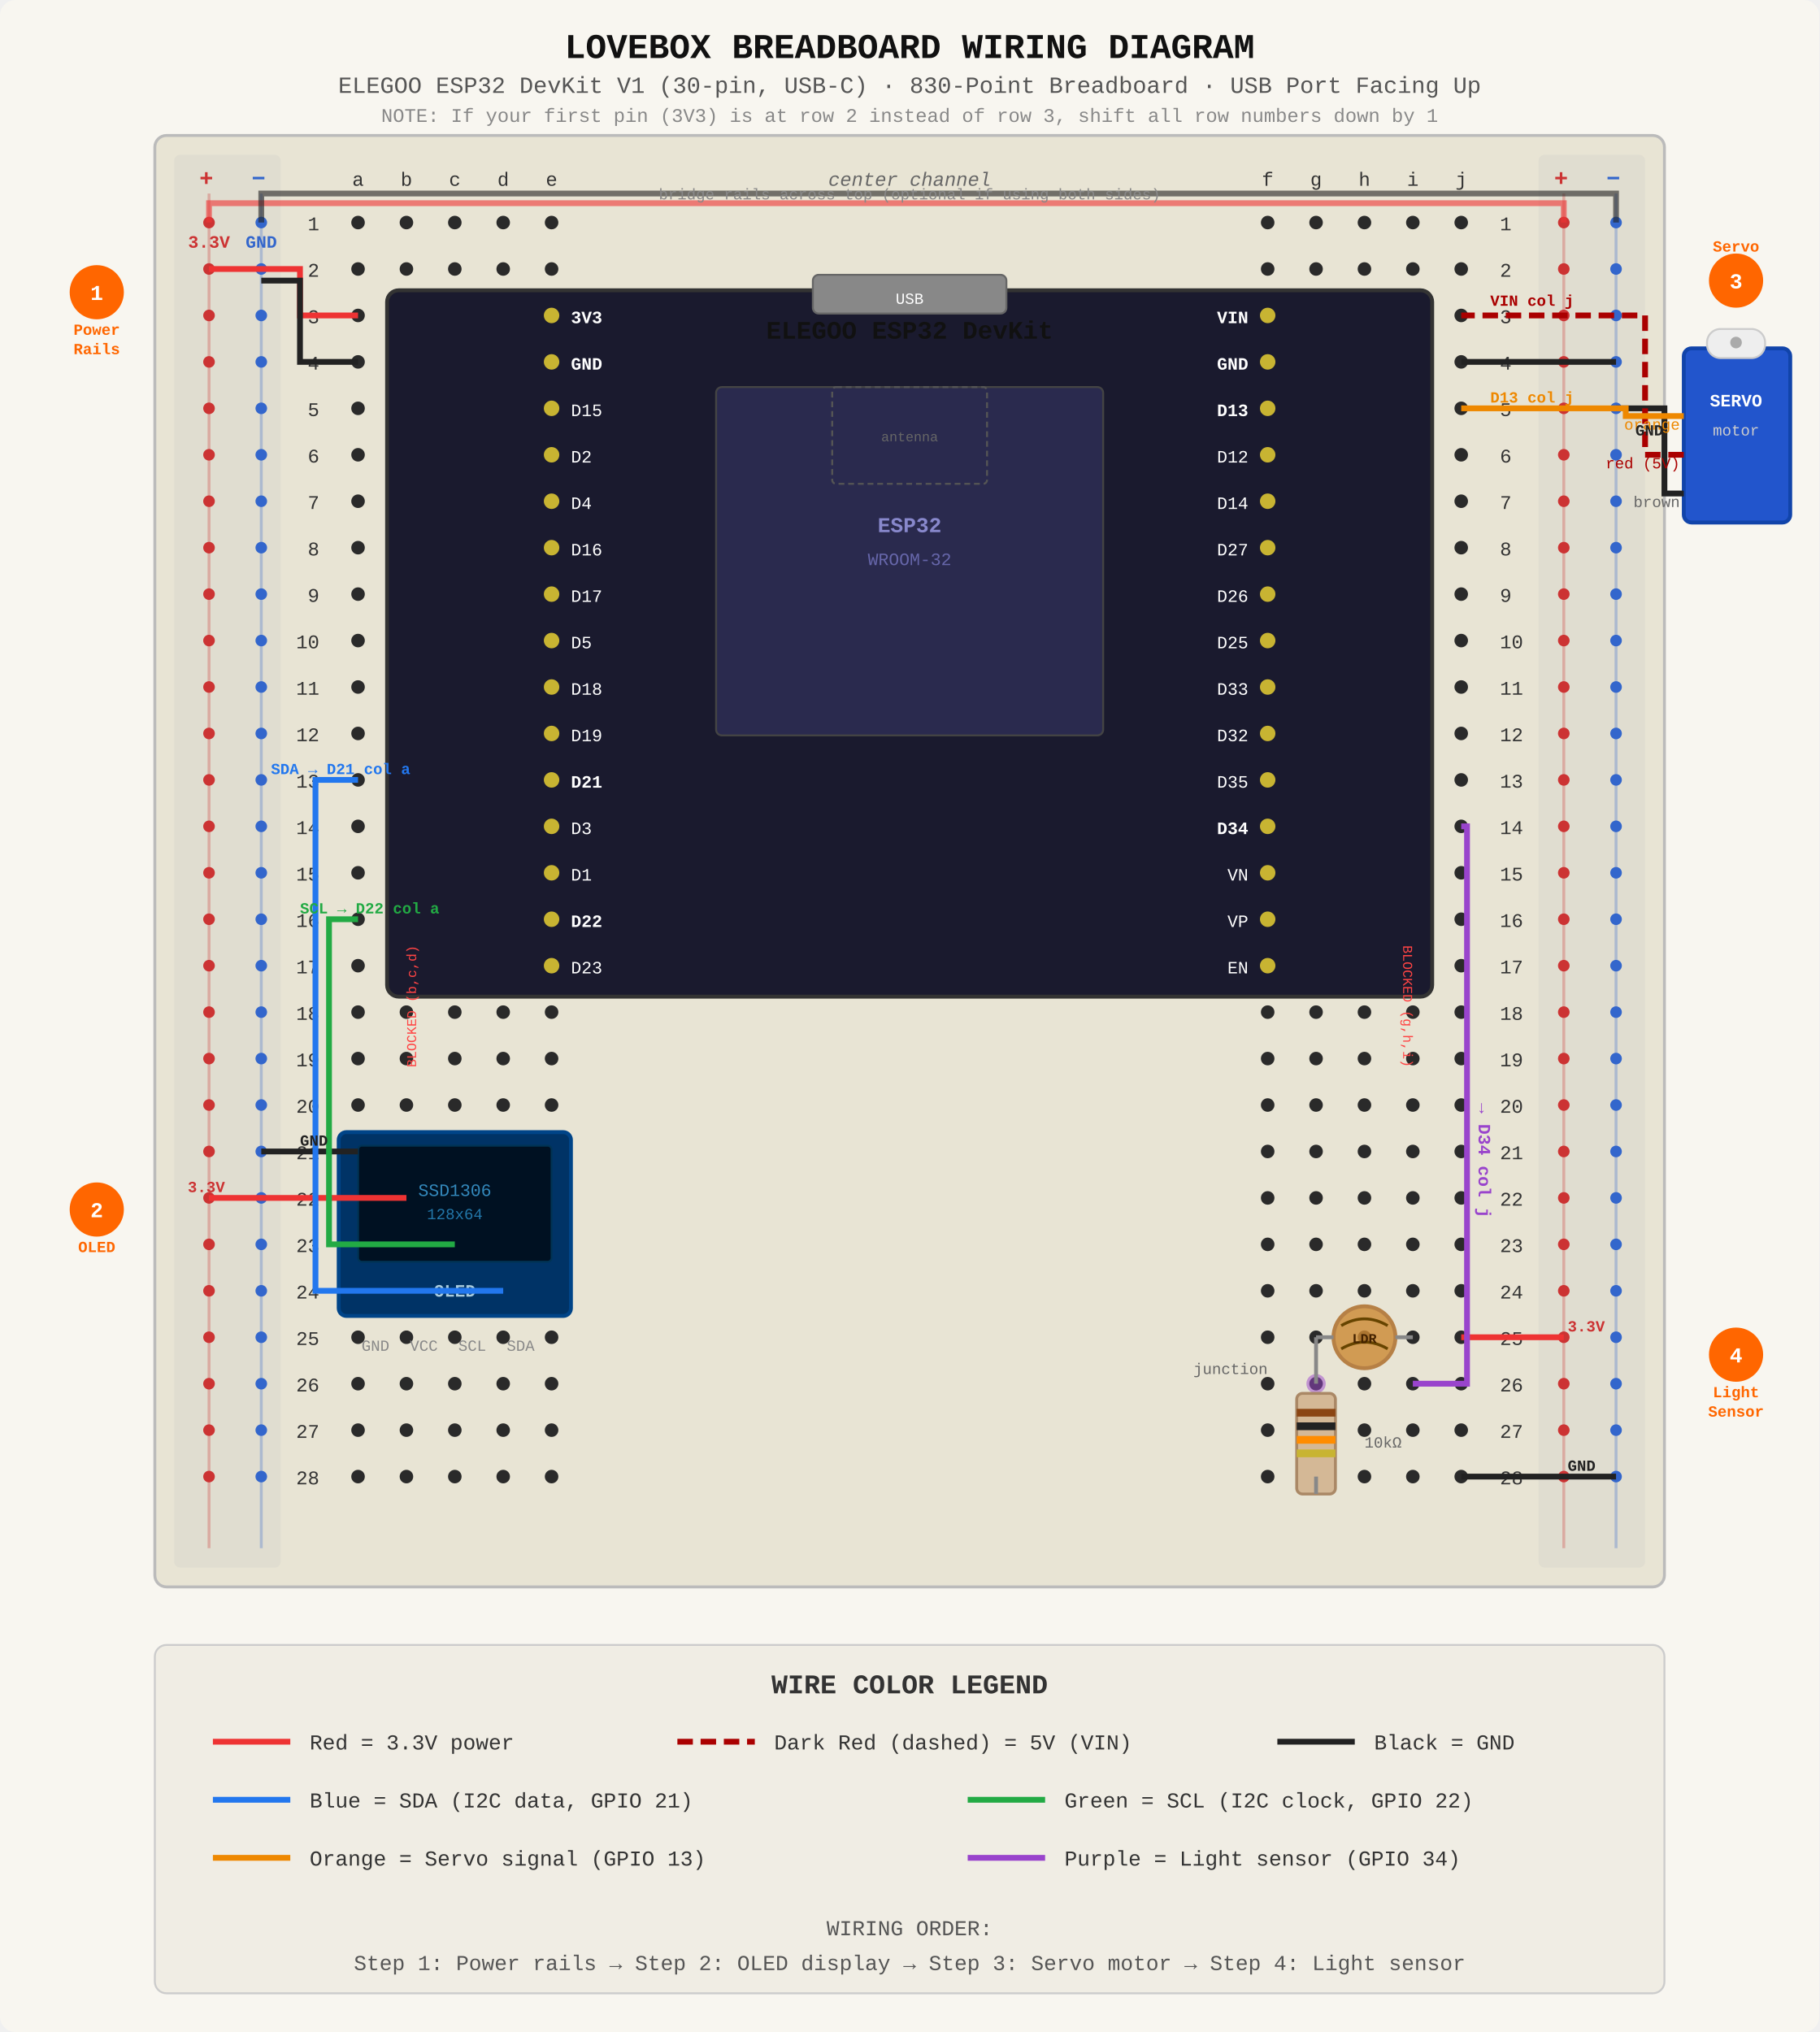
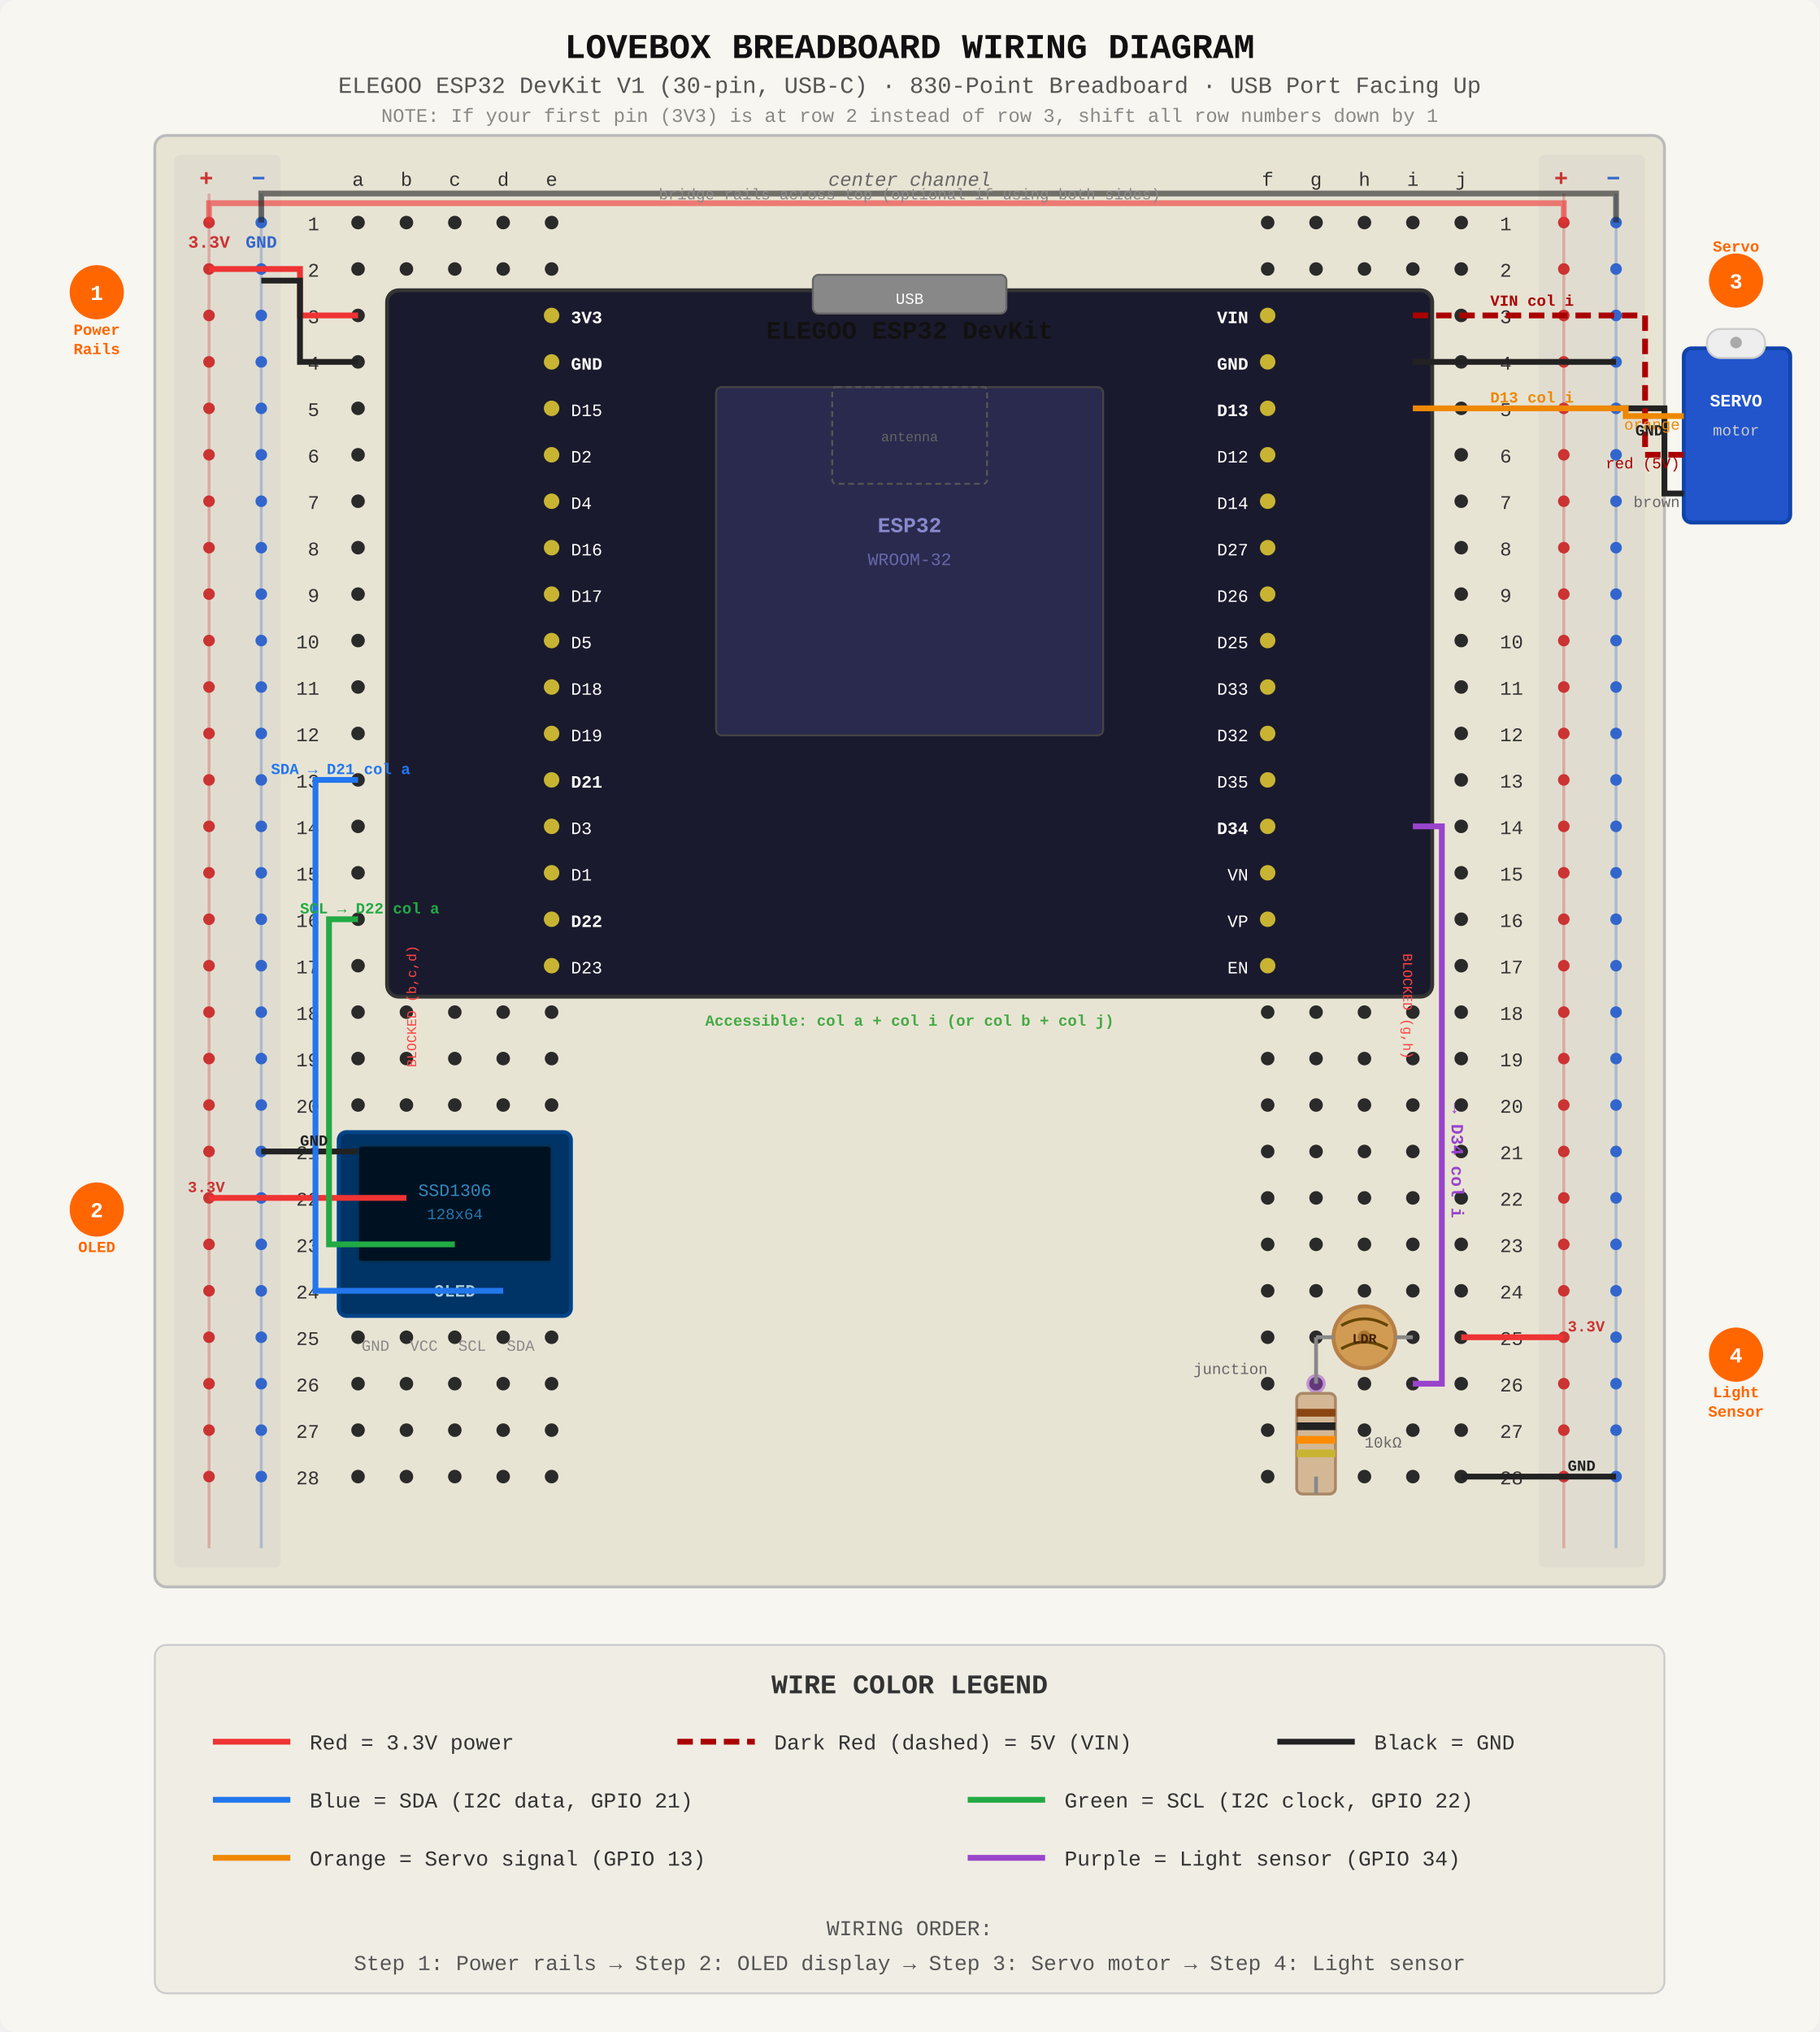
<svg xmlns="http://www.w3.org/2000/svg" viewBox="0 0 940 1050" font-family="Consolas, Monaco, 'Courier New', monospace">
  <defs>
    <style>
      .hole { fill: #2a2a2a; }
      .rail-plus { fill: #cc3333; }
      .rail-minus { fill: #3366cc; }
      .wire-red { stroke: #ee3333; stroke-width: 3; fill: none; }
      .wire-darkred { stroke: #aa0000; stroke-width: 3; fill: none; stroke-dasharray: 8,4; }
      .wire-black { stroke: #222; stroke-width: 3; fill: none; }
      .wire-blue { stroke: #2277ee; stroke-width: 3; fill: none; }
      .wire-green { stroke: #22aa44; stroke-width: 3; fill: none; }
      .wire-orange { stroke: #ee8800; stroke-width: 3; fill: none; }
      .wire-purple { stroke: #9944cc; stroke-width: 3; fill: none; }
      .label { font-size: 10px; fill: #333; }
      .label-bold { font-size: 11px; fill: #111; font-weight: bold; }
      .pin-label { font-size: 9px; fill: #fff; }
      .title { font-size: 18px; fill: #111; font-weight: bold; }
      .subtitle { font-size: 12px; fill: #555; }
      .component-label { font-size: 13px; fill: #111; font-weight: bold; }
      .step-circle { fill: #ff6600; }
      .step-text { font-size: 11px; fill: #fff; font-weight: bold; }
      .note { font-size: 10px; fill: #666; font-style: italic; }
    </style>
  </defs>
  <rect width="940" height="1050" fill="#f8f6f0" rx="8" />
  <text x="470" y="30" text-anchor="middle" class="title">LOVEBOX BREADBOARD WIRING DIAGRAM</text>
  <text x="470" y="48" text-anchor="middle" class="subtitle">ELEGOO ESP32 DevKit V1 (30-pin, USB-C) · 830-Point Breadboard · USB Port Facing Up</text>
  <text x="470" y="63" text-anchor="middle" font-size="10" fill="#888" font-family="Consolas, Monaco, 'Courier New', monospace">NOTE: If your first pin (3V3) is at row 2 instead of row 3, shift all row numbers down by 1</text>
  <rect x="80" y="70" width="780" height="750" fill="#e8e4d4" rx="6" stroke="#bbb" stroke-width="1.5" />
  <rect x="90" y="80" width="55" height="730" fill="#e0ddd0" rx="3" />
  <rect x="795" y="80" width="55" height="730" fill="#e0ddd0" rx="3" />
  <text x="103" y="96" class="rail-plus" font-size="12" font-weight="bold">+</text>
  <text x="130" y="96" class="rail-minus" font-size="12" font-weight="bold">−</text>
  <text x="803" y="96" class="rail-plus" font-size="12" font-weight="bold">+</text>
  <text x="830" y="96" class="rail-minus" font-size="12" font-weight="bold">−</text>
  <line x1="108" y1="100" x2="108" y2="800" stroke="#cc3333" stroke-width="1.5" opacity="0.3" />
  <line x1="135" y1="100" x2="135" y2="800" stroke="#3366cc" stroke-width="1.5" opacity="0.3" />
  <line x1="808" y1="100" x2="808" y2="800" stroke="#cc3333" stroke-width="1.5" opacity="0.3" />
  <line x1="835" y1="100" x2="835" y2="800" stroke="#3366cc" stroke-width="1.5" opacity="0.3" />
  <text x="185" y="96" class="label" text-anchor="middle">a</text>
  <text x="210" y="96" class="label" text-anchor="middle">b</text>
  <text x="235" y="96" class="label" text-anchor="middle">c</text>
  <text x="260" y="96" class="label" text-anchor="middle">d</text>
  <text x="285" y="96" class="label" text-anchor="middle">e</text>
  <text x="655" y="96" class="label" text-anchor="middle">f</text>
  <text x="680" y="96" class="label" text-anchor="middle">g</text>
  <text x="705" y="96" class="label" text-anchor="middle">h</text>
  <text x="730" y="96" class="label" text-anchor="middle">i</text>
  <text x="755" y="96" class="label" text-anchor="middle">j</text>
  <text x="470" y="96" text-anchor="middle" class="note">center channel</text>
  <text x="165" y="119" class="label" text-anchor="end">1</text>
  <circle cx="185" cy="115" r="3.5" class="hole" />
  <circle cx="210" cy="115" r="3.5" class="hole" />
  <circle cx="235" cy="115" r="3.5" class="hole" />
  <circle cx="260" cy="115" r="3.5" class="hole" />
  <circle cx="285" cy="115" r="3.5" class="hole" />
  <circle cx="655" cy="115" r="3.5" class="hole" />
  <circle cx="680" cy="115" r="3.5" class="hole" />
  <circle cx="705" cy="115" r="3.5" class="hole" />
  <circle cx="730" cy="115" r="3.5" class="hole" />
  <circle cx="755" cy="115" r="3.5" class="hole" />
  <text x="775" y="119" class="label">1</text>
  <circle cx="108" cy="115" r="3" class="rail-plus" />
  <circle cx="135" cy="115" r="3" class="rail-minus" />
  <circle cx="808" cy="115" r="3" class="rail-plus" />
  <circle cx="835" cy="115" r="3" class="rail-minus" />
  <text x="165" y="143" class="label" text-anchor="end">2</text>
  <circle cx="185" cy="139" r="3.5" class="hole" />
  <circle cx="210" cy="139" r="3.5" class="hole" />
  <circle cx="235" cy="139" r="3.5" class="hole" />
  <circle cx="260" cy="139" r="3.5" class="hole" />
  <circle cx="285" cy="139" r="3.5" class="hole" />
  <circle cx="655" cy="139" r="3.5" class="hole" />
  <circle cx="680" cy="139" r="3.5" class="hole" />
  <circle cx="705" cy="139" r="3.5" class="hole" />
  <circle cx="730" cy="139" r="3.5" class="hole" />
  <circle cx="755" cy="139" r="3.5" class="hole" />
  <text x="775" y="143" class="label">2</text>
  <circle cx="108" cy="139" r="3" class="rail-plus" />
  <circle cx="135" cy="139" r="3" class="rail-minus" />
  <circle cx="808" cy="139" r="3" class="rail-plus" />
  <circle cx="835" cy="139" r="3" class="rail-minus" />
  <text x="165" y="167" class="label" text-anchor="end">3</text>
  <circle cx="185" cy="163" r="3.5" class="hole" />
  <circle cx="210" cy="163" r="3.5" class="hole" />
  <circle cx="235" cy="163" r="3.5" class="hole" />
  <circle cx="260" cy="163" r="3.5" class="hole" />
  <circle cx="680" cy="163" r="3.5" class="hole" />
  <circle cx="705" cy="163" r="3.5" class="hole" />
  <circle cx="730" cy="163" r="3.5" class="hole" />
  <circle cx="755" cy="163" r="3.5" class="hole" />
  <text x="775" y="167" class="label">3</text>
  <circle cx="108" cy="163" r="3" class="rail-plus" />
  <circle cx="135" cy="163" r="3" class="rail-minus" />
  <circle cx="808" cy="163" r="3" class="rail-plus" />
  <circle cx="835" cy="163" r="3" class="rail-minus" />
  <text x="165" y="191" class="label" text-anchor="end">4</text>
  <circle cx="185" cy="187" r="3.5" class="hole" />
  <circle cx="210" cy="187" r="3.5" class="hole" />
  <circle cx="235" cy="187" r="3.5" class="hole" />
  <circle cx="260" cy="187" r="3.5" class="hole" />
  <circle cx="680" cy="187" r="3.5" class="hole" />
  <circle cx="705" cy="187" r="3.5" class="hole" />
  <circle cx="730" cy="187" r="3.5" class="hole" />
  <circle cx="755" cy="187" r="3.5" class="hole" />
  <text x="775" y="191" class="label">4</text>
  <circle cx="108" cy="187" r="3" class="rail-plus" />
  <circle cx="135" cy="187" r="3" class="rail-minus" />
  <circle cx="808" cy="187" r="3" class="rail-plus" />
  <circle cx="835" cy="187" r="3" class="rail-minus" />
  <text x="165" y="215" class="label" text-anchor="end">5</text>
  <circle cx="185" cy="211" r="3.5" class="hole" />
  <circle cx="210" cy="211" r="3.5" class="hole" />
  <circle cx="235" cy="211" r="3.5" class="hole" />
  <circle cx="260" cy="211" r="3.5" class="hole" />
  <circle cx="680" cy="211" r="3.5" class="hole" />
  <circle cx="705" cy="211" r="3.5" class="hole" />
  <circle cx="730" cy="211" r="3.5" class="hole" />
  <circle cx="755" cy="211" r="3.5" class="hole" />
  <text x="775" y="215" class="label">5</text>
  <circle cx="108" cy="211" r="3" class="rail-plus" />
  <circle cx="135" cy="211" r="3" class="rail-minus" />
  <circle cx="808" cy="211" r="3" class="rail-plus" />
  <circle cx="835" cy="211" r="3" class="rail-minus" />
  <text x="165" y="239" class="label" text-anchor="end">6</text>
  <circle cx="185" cy="235" r="3.5" class="hole" />
  <circle cx="210" cy="235" r="3.5" class="hole" />
  <circle cx="235" cy="235" r="3.5" class="hole" />
  <circle cx="260" cy="235" r="3.5" class="hole" />
  <circle cx="680" cy="235" r="3.5" class="hole" />
  <circle cx="705" cy="235" r="3.5" class="hole" />
  <circle cx="730" cy="235" r="3.5" class="hole" />
  <circle cx="755" cy="235" r="3.5" class="hole" />
  <text x="775" y="239" class="label">6</text>
  <circle cx="108" cy="235" r="3" class="rail-plus" />
  <circle cx="135" cy="235" r="3" class="rail-minus" />
  <circle cx="808" cy="235" r="3" class="rail-plus" />
  <circle cx="835" cy="235" r="3" class="rail-minus" />
  <text x="165" y="263" class="label" text-anchor="end">7</text>
  <circle cx="185" cy="259" r="3.5" class="hole" />
  <circle cx="210" cy="259" r="3.5" class="hole" />
  <circle cx="235" cy="259" r="3.5" class="hole" />
  <circle cx="260" cy="259" r="3.5" class="hole" />
  <circle cx="680" cy="259" r="3.5" class="hole" />
  <circle cx="705" cy="259" r="3.5" class="hole" />
  <circle cx="730" cy="259" r="3.5" class="hole" />
  <circle cx="755" cy="259" r="3.5" class="hole" />
  <text x="775" y="263" class="label">7</text>
  <circle cx="108" cy="259" r="3" class="rail-plus" />
  <circle cx="135" cy="259" r="3" class="rail-minus" />
  <circle cx="808" cy="259" r="3" class="rail-plus" />
  <circle cx="835" cy="259" r="3" class="rail-minus" />
  <text x="165" y="287" class="label" text-anchor="end">8</text>
  <circle cx="185" cy="283" r="3.5" class="hole" />
  <circle cx="210" cy="283" r="3.5" class="hole" />
  <circle cx="235" cy="283" r="3.5" class="hole" />
  <circle cx="260" cy="283" r="3.5" class="hole" />
  <circle cx="680" cy="283" r="3.5" class="hole" />
  <circle cx="705" cy="283" r="3.5" class="hole" />
  <circle cx="730" cy="283" r="3.5" class="hole" />
  <circle cx="755" cy="283" r="3.5" class="hole" />
  <text x="775" y="287" class="label">8</text>
  <circle cx="108" cy="283" r="3" class="rail-plus" />
  <circle cx="135" cy="283" r="3" class="rail-minus" />
  <circle cx="808" cy="283" r="3" class="rail-plus" />
  <circle cx="835" cy="283" r="3" class="rail-minus" />
  <text x="165" y="311" class="label" text-anchor="end">9</text>
  <circle cx="185" cy="307" r="3.5" class="hole" />
  <circle cx="210" cy="307" r="3.5" class="hole" />
  <circle cx="235" cy="307" r="3.5" class="hole" />
  <circle cx="260" cy="307" r="3.5" class="hole" />
  <circle cx="680" cy="307" r="3.5" class="hole" />
  <circle cx="705" cy="307" r="3.5" class="hole" />
  <circle cx="730" cy="307" r="3.5" class="hole" />
  <circle cx="755" cy="307" r="3.5" class="hole" />
  <text x="775" y="311" class="label">9</text>
  <circle cx="108" cy="307" r="3" class="rail-plus" />
  <circle cx="135" cy="307" r="3" class="rail-minus" />
  <circle cx="808" cy="307" r="3" class="rail-plus" />
  <circle cx="835" cy="307" r="3" class="rail-minus" />
  <text x="165" y="335" class="label" text-anchor="end">10</text>
  <circle cx="185" cy="331" r="3.5" class="hole" />
  <circle cx="210" cy="331" r="3.5" class="hole" />
  <circle cx="235" cy="331" r="3.5" class="hole" />
  <circle cx="260" cy="331" r="3.5" class="hole" />
  <circle cx="680" cy="331" r="3.5" class="hole" />
  <circle cx="705" cy="331" r="3.5" class="hole" />
  <circle cx="730" cy="331" r="3.5" class="hole" />
  <circle cx="755" cy="331" r="3.5" class="hole" />
  <text x="775" y="335" class="label">10</text>
  <circle cx="108" cy="331" r="3" class="rail-plus" />
  <circle cx="135" cy="331" r="3" class="rail-minus" />
  <circle cx="808" cy="331" r="3" class="rail-plus" />
  <circle cx="835" cy="331" r="3" class="rail-minus" />
  <text x="165" y="359" class="label" text-anchor="end">11</text>
  <circle cx="185" cy="355" r="3.5" class="hole" />
  <circle cx="210" cy="355" r="3.5" class="hole" />
  <circle cx="235" cy="355" r="3.5" class="hole" />
  <circle cx="260" cy="355" r="3.5" class="hole" />
  <circle cx="680" cy="355" r="3.5" class="hole" />
  <circle cx="705" cy="355" r="3.5" class="hole" />
  <circle cx="730" cy="355" r="3.5" class="hole" />
  <circle cx="755" cy="355" r="3.5" class="hole" />
  <text x="775" y="359" class="label">11</text>
  <circle cx="108" cy="355" r="3" class="rail-plus" />
  <circle cx="135" cy="355" r="3" class="rail-minus" />
  <circle cx="808" cy="355" r="3" class="rail-plus" />
  <circle cx="835" cy="355" r="3" class="rail-minus" />
  <text x="165" y="383" class="label" text-anchor="end">12</text>
  <circle cx="185" cy="379" r="3.5" class="hole" />
  <circle cx="210" cy="379" r="3.5" class="hole" />
  <circle cx="235" cy="379" r="3.5" class="hole" />
  <circle cx="260" cy="379" r="3.5" class="hole" />
  <circle cx="680" cy="379" r="3.5" class="hole" />
  <circle cx="705" cy="379" r="3.5" class="hole" />
  <circle cx="730" cy="379" r="3.5" class="hole" />
  <circle cx="755" cy="379" r="3.5" class="hole" />
  <text x="775" y="383" class="label">12</text>
  <circle cx="108" cy="379" r="3" class="rail-plus" />
  <circle cx="135" cy="379" r="3" class="rail-minus" />
  <circle cx="808" cy="379" r="3" class="rail-plus" />
  <circle cx="835" cy="379" r="3" class="rail-minus" />
  <text x="165" y="407" class="label" text-anchor="end">13</text>
  <circle cx="185" cy="403" r="3.5" class="hole" />
  <circle cx="210" cy="403" r="3.5" class="hole" />
  <circle cx="235" cy="403" r="3.5" class="hole" />
  <circle cx="260" cy="403" r="3.5" class="hole" />
  <circle cx="680" cy="403" r="3.5" class="hole" />
  <circle cx="705" cy="403" r="3.5" class="hole" />
  <circle cx="730" cy="403" r="3.5" class="hole" />
  <circle cx="755" cy="403" r="3.5" class="hole" />
  <text x="775" y="407" class="label">13</text>
  <circle cx="108" cy="403" r="3" class="rail-plus" />
  <circle cx="135" cy="403" r="3" class="rail-minus" />
  <circle cx="808" cy="403" r="3" class="rail-plus" />
  <circle cx="835" cy="403" r="3" class="rail-minus" />
  <text x="165" y="431" class="label" text-anchor="end">14</text>
  <circle cx="185" cy="427" r="3.5" class="hole" />
  <circle cx="210" cy="427" r="3.5" class="hole" />
  <circle cx="235" cy="427" r="3.5" class="hole" />
  <circle cx="260" cy="427" r="3.5" class="hole" />
  <circle cx="680" cy="427" r="3.5" class="hole" />
  <circle cx="705" cy="427" r="3.5" class="hole" />
  <circle cx="730" cy="427" r="3.5" class="hole" />
  <circle cx="755" cy="427" r="3.5" class="hole" />
  <text x="775" y="431" class="label">14</text>
  <circle cx="108" cy="427" r="3" class="rail-plus" />
  <circle cx="135" cy="427" r="3" class="rail-minus" />
  <circle cx="808" cy="427" r="3" class="rail-plus" />
  <circle cx="835" cy="427" r="3" class="rail-minus" />
  <text x="165" y="455" class="label" text-anchor="end">15</text>
  <circle cx="185" cy="451" r="3.5" class="hole" />
  <circle cx="210" cy="451" r="3.5" class="hole" />
  <circle cx="235" cy="451" r="3.5" class="hole" />
  <circle cx="260" cy="451" r="3.5" class="hole" />
  <circle cx="680" cy="451" r="3.5" class="hole" />
  <circle cx="705" cy="451" r="3.5" class="hole" />
  <circle cx="730" cy="451" r="3.5" class="hole" />
  <circle cx="755" cy="451" r="3.5" class="hole" />
  <text x="775" y="455" class="label">15</text>
  <circle cx="108" cy="451" r="3" class="rail-plus" />
  <circle cx="135" cy="451" r="3" class="rail-minus" />
  <circle cx="808" cy="451" r="3" class="rail-plus" />
  <circle cx="835" cy="451" r="3" class="rail-minus" />
  <text x="165" y="479" class="label" text-anchor="end">16</text>
  <circle cx="185" cy="475" r="3.5" class="hole" />
  <circle cx="210" cy="475" r="3.5" class="hole" />
  <circle cx="235" cy="475" r="3.5" class="hole" />
  <circle cx="260" cy="475" r="3.5" class="hole" />
  <circle cx="680" cy="475" r="3.5" class="hole" />
  <circle cx="705" cy="475" r="3.5" class="hole" />
  <circle cx="730" cy="475" r="3.5" class="hole" />
  <circle cx="755" cy="475" r="3.5" class="hole" />
  <text x="775" y="479" class="label">16</text>
  <circle cx="108" cy="475" r="3" class="rail-plus" />
  <circle cx="135" cy="475" r="3" class="rail-minus" />
  <circle cx="808" cy="475" r="3" class="rail-plus" />
  <circle cx="835" cy="475" r="3" class="rail-minus" />
  <text x="165" y="503" class="label" text-anchor="end">17</text>
  <circle cx="185" cy="499" r="3.5" class="hole" />
  <circle cx="210" cy="499" r="3.5" class="hole" />
  <circle cx="235" cy="499" r="3.5" class="hole" />
  <circle cx="260" cy="499" r="3.5" class="hole" />
  <circle cx="655" cy="499" r="3.5" class="hole" />
  <circle cx="680" cy="499" r="3.5" class="hole" />
  <circle cx="705" cy="499" r="3.5" class="hole" />
  <circle cx="730" cy="499" r="3.5" class="hole" />
  <circle cx="755" cy="499" r="3.5" class="hole" />
  <text x="775" y="503" class="label">17</text>
  <circle cx="108" cy="499" r="3" class="rail-plus" />
  <circle cx="135" cy="499" r="3" class="rail-minus" />
  <circle cx="808" cy="499" r="3" class="rail-plus" />
  <circle cx="835" cy="499" r="3" class="rail-minus" />
  <text x="165" y="527" class="label" text-anchor="end">18</text>
  <circle cx="185" cy="523" r="3.5" class="hole" />
  <circle cx="210" cy="523" r="3.5" class="hole" />
  <circle cx="235" cy="523" r="3.5" class="hole" />
  <circle cx="260" cy="523" r="3.5" class="hole" />
  <circle cx="285" cy="523" r="3.5" class="hole" />
  <circle cx="655" cy="523" r="3.5" class="hole" />
  <circle cx="680" cy="523" r="3.5" class="hole" />
  <circle cx="705" cy="523" r="3.5" class="hole" />
  <circle cx="730" cy="523" r="3.5" class="hole" />
  <circle cx="755" cy="523" r="3.5" class="hole" />
  <text x="775" y="527" class="label">18</text>
  <circle cx="108" cy="523" r="3" class="rail-plus" />
  <circle cx="135" cy="523" r="3" class="rail-minus" />
  <circle cx="808" cy="523" r="3" class="rail-plus" />
  <circle cx="835" cy="523" r="3" class="rail-minus" />
  <text x="165" y="551" class="label" text-anchor="end">19</text>
  <circle cx="185" cy="547" r="3.5" class="hole" />
  <circle cx="210" cy="547" r="3.5" class="hole" />
  <circle cx="235" cy="547" r="3.5" class="hole" />
  <circle cx="260" cy="547" r="3.5" class="hole" />
  <circle cx="285" cy="547" r="3.5" class="hole" />
  <circle cx="655" cy="547" r="3.5" class="hole" />
  <circle cx="680" cy="547" r="3.5" class="hole" />
  <circle cx="705" cy="547" r="3.5" class="hole" />
  <circle cx="730" cy="547" r="3.5" class="hole" />
  <circle cx="755" cy="547" r="3.5" class="hole" />
  <text x="775" y="551" class="label">19</text>
  <circle cx="108" cy="547" r="3" class="rail-plus" />
  <circle cx="135" cy="547" r="3" class="rail-minus" />
  <circle cx="808" cy="547" r="3" class="rail-plus" />
  <circle cx="835" cy="547" r="3" class="rail-minus" />
  <text x="165" y="575" class="label" text-anchor="end">20</text>
  <circle cx="185" cy="571" r="3.5" class="hole" />
  <circle cx="210" cy="571" r="3.5" class="hole" />
  <circle cx="235" cy="571" r="3.5" class="hole" />
  <circle cx="260" cy="571" r="3.5" class="hole" />
  <circle cx="285" cy="571" r="3.5" class="hole" />
  <circle cx="655" cy="571" r="3.5" class="hole" />
  <circle cx="680" cy="571" r="3.5" class="hole" />
  <circle cx="705" cy="571" r="3.5" class="hole" />
  <circle cx="730" cy="571" r="3.5" class="hole" />
  <circle cx="755" cy="571" r="3.5" class="hole" />
  <text x="775" y="575" class="label">20</text>
  <circle cx="108" cy="571" r="3" class="rail-plus" />
  <circle cx="135" cy="571" r="3" class="rail-minus" />
  <circle cx="808" cy="571" r="3" class="rail-plus" />
  <circle cx="835" cy="571" r="3" class="rail-minus" />
  <text x="165" y="599" class="label" text-anchor="end">21</text>
  <circle cx="185" cy="595" r="3.5" class="hole" />
  <circle cx="210" cy="595" r="3.5" class="hole" />
  <circle cx="235" cy="595" r="3.5" class="hole" />
  <circle cx="260" cy="595" r="3.5" class="hole" />
  <circle cx="285" cy="595" r="3.5" class="hole" />
  <circle cx="655" cy="595" r="3.5" class="hole" />
  <circle cx="680" cy="595" r="3.5" class="hole" />
  <circle cx="705" cy="595" r="3.5" class="hole" />
  <circle cx="730" cy="595" r="3.5" class="hole" />
  <circle cx="755" cy="595" r="3.5" class="hole" />
  <text x="775" y="599" class="label">21</text>
  <circle cx="108" cy="595" r="3" class="rail-plus" />
  <circle cx="135" cy="595" r="3" class="rail-minus" />
  <circle cx="808" cy="595" r="3" class="rail-plus" />
  <circle cx="835" cy="595" r="3" class="rail-minus" />
  <text x="165" y="623" class="label" text-anchor="end">22</text>
  <circle cx="185" cy="619" r="3.5" class="hole" />
  <circle cx="210" cy="619" r="3.5" class="hole" />
  <circle cx="235" cy="619" r="3.5" class="hole" />
  <circle cx="260" cy="619" r="3.5" class="hole" />
  <circle cx="285" cy="619" r="3.5" class="hole" />
  <circle cx="655" cy="619" r="3.5" class="hole" />
  <circle cx="680" cy="619" r="3.5" class="hole" />
  <circle cx="705" cy="619" r="3.5" class="hole" />
  <circle cx="730" cy="619" r="3.5" class="hole" />
  <circle cx="755" cy="619" r="3.5" class="hole" />
  <text x="775" y="623" class="label">22</text>
  <circle cx="108" cy="619" r="3" class="rail-plus" />
  <circle cx="135" cy="619" r="3" class="rail-minus" />
  <circle cx="808" cy="619" r="3" class="rail-plus" />
  <circle cx="835" cy="619" r="3" class="rail-minus" />
  <text x="165" y="647" class="label" text-anchor="end">23</text>
  <circle cx="185" cy="643" r="3.5" class="hole" />
  <circle cx="210" cy="643" r="3.5" class="hole" />
  <circle cx="235" cy="643" r="3.5" class="hole" />
  <circle cx="260" cy="643" r="3.5" class="hole" />
  <circle cx="285" cy="643" r="3.5" class="hole" />
  <circle cx="655" cy="643" r="3.5" class="hole" />
  <circle cx="680" cy="643" r="3.5" class="hole" />
  <circle cx="705" cy="643" r="3.5" class="hole" />
  <circle cx="730" cy="643" r="3.5" class="hole" />
  <circle cx="755" cy="643" r="3.5" class="hole" />
  <text x="775" y="647" class="label">23</text>
  <circle cx="108" cy="643" r="3" class="rail-plus" />
  <circle cx="135" cy="643" r="3" class="rail-minus" />
  <circle cx="808" cy="643" r="3" class="rail-plus" />
  <circle cx="835" cy="643" r="3" class="rail-minus" />
  <text x="165" y="671" class="label" text-anchor="end">24</text>
  <circle cx="185" cy="667" r="3.5" class="hole" />
  <circle cx="210" cy="667" r="3.5" class="hole" />
  <circle cx="235" cy="667" r="3.5" class="hole" />
  <circle cx="260" cy="667" r="3.5" class="hole" />
  <circle cx="285" cy="667" r="3.5" class="hole" />
  <circle cx="655" cy="667" r="3.5" class="hole" />
  <circle cx="680" cy="667" r="3.5" class="hole" />
  <circle cx="705" cy="667" r="3.5" class="hole" />
  <circle cx="730" cy="667" r="3.5" class="hole" />
  <circle cx="755" cy="667" r="3.5" class="hole" />
  <text x="775" y="671" class="label">24</text>
  <circle cx="108" cy="667" r="3" class="rail-plus" />
  <circle cx="135" cy="667" r="3" class="rail-minus" />
  <circle cx="808" cy="667" r="3" class="rail-plus" />
  <circle cx="835" cy="667" r="3" class="rail-minus" />
  <text x="165" y="695" class="label" text-anchor="end">25</text>
  <circle cx="185" cy="691" r="3.5" class="hole" />
  <circle cx="210" cy="691" r="3.5" class="hole" />
  <circle cx="235" cy="691" r="3.5" class="hole" />
  <circle cx="260" cy="691" r="3.5" class="hole" />
  <circle cx="285" cy="691" r="3.5" class="hole" />
  <circle cx="655" cy="691" r="3.5" class="hole" />
  <circle cx="680" cy="691" r="3.5" class="hole" />
  <circle cx="705" cy="691" r="3.5" class="hole" />
  <circle cx="730" cy="691" r="3.5" class="hole" />
  <circle cx="755" cy="691" r="3.5" class="hole" />
  <text x="775" y="695" class="label">25</text>
  <circle cx="108" cy="691" r="3" class="rail-plus" />
  <circle cx="135" cy="691" r="3" class="rail-minus" />
  <circle cx="808" cy="691" r="3" class="rail-plus" />
  <circle cx="835" cy="691" r="3" class="rail-minus" />
  <text x="165" y="719" class="label" text-anchor="end">26</text>
  <circle cx="185" cy="715" r="3.5" class="hole" />
  <circle cx="210" cy="715" r="3.5" class="hole" />
  <circle cx="235" cy="715" r="3.5" class="hole" />
  <circle cx="260" cy="715" r="3.5" class="hole" />
  <circle cx="285" cy="715" r="3.5" class="hole" />
  <circle cx="655" cy="715" r="3.5" class="hole" />
  <circle cx="680" cy="715" r="3.5" class="hole" />
  <circle cx="705" cy="715" r="3.5" class="hole" />
  <circle cx="730" cy="715" r="3.5" class="hole" />
  <circle cx="755" cy="715" r="3.5" class="hole" />
  <text x="775" y="719" class="label">26</text>
  <circle cx="108" cy="715" r="3" class="rail-plus" />
  <circle cx="135" cy="715" r="3" class="rail-minus" />
  <circle cx="808" cy="715" r="3" class="rail-plus" />
  <circle cx="835" cy="715" r="3" class="rail-minus" />
  <text x="165" y="743" class="label" text-anchor="end">27</text>
  <circle cx="185" cy="739" r="3.5" class="hole" />
  <circle cx="210" cy="739" r="3.5" class="hole" />
  <circle cx="235" cy="739" r="3.5" class="hole" />
  <circle cx="260" cy="739" r="3.5" class="hole" />
  <circle cx="285" cy="739" r="3.5" class="hole" />
  <circle cx="655" cy="739" r="3.5" class="hole" />
  <circle cx="680" cy="739" r="3.5" class="hole" />
  <circle cx="705" cy="739" r="3.5" class="hole" />
  <circle cx="730" cy="739" r="3.5" class="hole" />
  <circle cx="755" cy="739" r="3.5" class="hole" />
  <text x="775" y="743" class="label">27</text>
  <circle cx="108" cy="739" r="3" class="rail-plus" />
  <circle cx="135" cy="739" r="3" class="rail-minus" />
  <circle cx="808" cy="739" r="3" class="rail-plus" />
  <circle cx="835" cy="739" r="3" class="rail-minus" />
  <text x="165" y="767" class="label" text-anchor="end">28</text>
  <circle cx="185" cy="763" r="3.5" class="hole" />
  <circle cx="210" cy="763" r="3.5" class="hole" />
  <circle cx="235" cy="763" r="3.5" class="hole" />
  <circle cx="260" cy="763" r="3.5" class="hole" />
  <circle cx="285" cy="763" r="3.5" class="hole" />
  <circle cx="655" cy="763" r="3.5" class="hole" />
  <circle cx="680" cy="763" r="3.5" class="hole" />
  <circle cx="705" cy="763" r="3.5" class="hole" />
  <circle cx="730" cy="763" r="3.5" class="hole" />
  <circle cx="755" cy="763" r="3.5" class="hole" />
  <text x="775" y="767" class="label">28</text>
  <circle cx="108" cy="763" r="3" class="rail-plus" />
  <circle cx="135" cy="763" r="3" class="rail-minus" />
  <circle cx="808" cy="763" r="3" class="rail-plus" />
  <circle cx="835" cy="763" r="3" class="rail-minus" />
  <rect x="200" y="150" width="540" height="365" fill="#1a1a2e" rx="6" stroke="#333" stroke-width="2" />
  <text x="215" y="520" text-anchor="middle" font-size="7" fill="#ff4444" transform="rotate(-90,215,520)">BLOCKED (b,c,d)</text>
-   <text x="725" y="520" text-anchor="middle" font-size="7" fill="#ff4444" transform="rotate(90,725,520)">BLOCKED (g,h,i)</text>
+   <text x="725" y="520" text-anchor="middle" font-size="7" fill="#ff4444" transform="rotate(90,725,520)">BLOCKED (g,h)</text>
+   <text x="470" y="530" text-anchor="middle" font-size="8" fill="#44aa44" font-weight="bold">Accessible: col a + col i  (or col b + col j)</text>
  <rect x="420" y="142" width="100" height="20" fill="#888" rx="3" stroke="#666" stroke-width="1" />
  <text x="470" y="157" text-anchor="middle" font-size="8" fill="#fff">USB</text>
  <rect x="370" y="200" width="200" height="180" fill="#2a2a4e" rx="3" stroke="#444" stroke-width="1" />
  <text x="470" y="275" text-anchor="middle" font-size="11" fill="#8888cc" font-weight="bold">ESP32</text>
  <text x="470" y="292" text-anchor="middle" font-size="9" fill="#6666aa">WROOM-32</text>
  <rect x="430" y="200" width="80" height="50" fill="none" stroke="#555" stroke-width="1" stroke-dasharray="3,2" rx="2" />
  <text x="470" y="228" text-anchor="middle" font-size="7" fill="#666">antenna</text>
  <text x="470" y="175" text-anchor="middle" class="component-label" fill="#aaa">ELEGOO ESP32 DevKit</text>
  <circle cx="285" cy="163" r="4" fill="#c8b432" />
  <circle cx="285" cy="187" r="4" fill="#c8b432" />
  <circle cx="285" cy="211" r="4" fill="#c8b432" />
  <circle cx="285" cy="235" r="4" fill="#c8b432" />
  <circle cx="285" cy="259" r="4" fill="#c8b432" />
  <circle cx="285" cy="283" r="4" fill="#c8b432" />
  <circle cx="285" cy="307" r="4" fill="#c8b432" />
  <circle cx="285" cy="331" r="4" fill="#c8b432" />
  <circle cx="285" cy="355" r="4" fill="#c8b432" />
  <circle cx="285" cy="379" r="4" fill="#c8b432" />
  <circle cx="285" cy="403" r="4" fill="#c8b432" />
  <circle cx="285" cy="427" r="4" fill="#c8b432" />
  <circle cx="285" cy="451" r="4" fill="#c8b432" />
  <circle cx="285" cy="475" r="4" fill="#c8b432" />
  <circle cx="285" cy="499" r="4" fill="#c8b432" />
  <text x="295" y="167" class="pin-label" font-size="9" font-weight="bold" fill="#ff6666">3V3</text>
  <text x="295" y="191" class="pin-label" font-size="9" font-weight="bold" fill="#6699ff">GND</text>
  <text x="295" y="215" class="pin-label" font-size="9">D15</text>
  <text x="295" y="239" class="pin-label" font-size="9">D2</text>
  <text x="295" y="263" class="pin-label" font-size="9">D4</text>
  <text x="295" y="287" class="pin-label" font-size="9">D16</text>
  <text x="295" y="311" class="pin-label" font-size="9">D17</text>
  <text x="295" y="335" class="pin-label" font-size="9">D5</text>
  <text x="295" y="359" class="pin-label" font-size="9">D18</text>
  <text x="295" y="383" class="pin-label" font-size="9">D19</text>
  <text x="295" y="407" class="pin-label" font-size="9" font-weight="bold" fill="#44ddff">D21</text>
  <text x="295" y="431" class="pin-label" font-size="9">D3</text>
  <text x="295" y="455" class="pin-label" font-size="9">D1</text>
  <text x="295" y="479" class="pin-label" font-size="9" font-weight="bold" fill="#44ff88">D22</text>
  <text x="295" y="503" class="pin-label" font-size="9">D23</text>
  <circle cx="655" cy="163" r="4" fill="#c8b432" />
  <circle cx="655" cy="187" r="4" fill="#c8b432" />
  <circle cx="655" cy="211" r="4" fill="#c8b432" />
  <circle cx="655" cy="235" r="4" fill="#c8b432" />
  <circle cx="655" cy="259" r="4" fill="#c8b432" />
  <circle cx="655" cy="283" r="4" fill="#c8b432" />
  <circle cx="655" cy="307" r="4" fill="#c8b432" />
  <circle cx="655" cy="331" r="4" fill="#c8b432" />
  <circle cx="655" cy="355" r="4" fill="#c8b432" />
  <circle cx="655" cy="379" r="4" fill="#c8b432" />
  <circle cx="655" cy="403" r="4" fill="#c8b432" />
  <circle cx="655" cy="427" r="4" fill="#c8b432" />
  <circle cx="655" cy="451" r="4" fill="#c8b432" />
  <circle cx="655" cy="475" r="4" fill="#c8b432" />
  <text x="645" y="167" class="pin-label" font-size="9" text-anchor="end" font-weight="bold" fill="#ff4444">VIN</text>
  <text x="645" y="191" class="pin-label" font-size="9" text-anchor="end" font-weight="bold" fill="#6699ff">GND</text>
  <text x="645" y="215" class="pin-label" font-size="9" text-anchor="end" font-weight="bold" fill="#ffaa44">D13</text>
  <text x="645" y="239" class="pin-label" font-size="9" text-anchor="end">D12</text>
  <text x="645" y="263" class="pin-label" font-size="9" text-anchor="end">D14</text>
  <text x="645" y="287" class="pin-label" font-size="9" text-anchor="end">D27</text>
  <text x="645" y="311" class="pin-label" font-size="9" text-anchor="end">D26</text>
  <text x="645" y="335" class="pin-label" font-size="9" text-anchor="end">D25</text>
  <text x="645" y="359" class="pin-label" font-size="9" text-anchor="end">D33</text>
  <text x="645" y="383" class="pin-label" font-size="9" text-anchor="end">D32</text>
  <text x="645" y="407" class="pin-label" font-size="9" text-anchor="end">D35</text>
  <text x="645" y="431" class="pin-label" font-size="9" text-anchor="end" font-weight="bold" fill="#cc66ff">D34</text>
  <text x="645" y="455" class="pin-label" font-size="9" text-anchor="end">VN</text>
  <text x="645" y="479" class="pin-label" font-size="9" text-anchor="end">VP</text>
  <circle cx="655" cy="499" r="4" fill="#c8b432" />
  <text x="645" y="503" class="pin-label" font-size="9" text-anchor="end">EN</text>
  <path d="M 185 163 L 155 163 L 155 139 L 108 139" class="wire-red" stroke-width="3.5" />
  <path d="M 185 187 L 155 187 L 155 145 L 135 145" class="wire-black" stroke-width="3.5" />
  <circle cx="50" cy="151" r="14" class="step-circle" />
  <text x="50" y="155" text-anchor="middle" class="step-text">1</text>
  <text x="50" y="173" text-anchor="middle" font-size="8" fill="#ff6600" font-weight="bold">Power</text>
  <text x="50" y="183" text-anchor="middle" font-size="8" fill="#ff6600" font-weight="bold">Rails</text>
  <text x="108" y="128" text-anchor="middle" font-size="9" fill="#cc3333" font-weight="bold">3.3V</text>
  <text x="135" y="128" text-anchor="middle" font-size="9" fill="#3366cc" font-weight="bold">GND</text>
  <rect x="175" y="585" width="120" height="95" fill="#003366" rx="4" stroke="#004488" stroke-width="2" />
  <rect x="185" y="592" width="100" height="60" fill="#001122" rx="2" stroke="#003355" stroke-width="1" />
  <text x="235" y="618" text-anchor="middle" font-size="9" fill="#3388bb">SSD1306</text>
  <text x="235" y="630" text-anchor="middle" font-size="8" fill="#2277aa">128x64</text>
  <text x="235" y="670" text-anchor="middle" font-size="9" fill="#aaccdd" font-weight="bold">OLED</text>
  <text x="194" y="698" text-anchor="middle" font-size="8" fill="#888">GND</text>
  <text x="219" y="698" text-anchor="middle" font-size="8" fill="#888">VCC</text>
  <text x="244" y="698" text-anchor="middle" font-size="8" fill="#888">SCL</text>
  <text x="269" y="698" text-anchor="middle" font-size="8" fill="#888">SDA</text>
  <path d="M 185 595 L 165 595 L 165 595 L 135 595" class="wire-black" stroke-width="2.5" />
  <path d="M 210 619 L 175 619 L 175 619 L 108 619" class="wire-red" stroke-width="2.5" />
  <path d="M 235 643 L 170 643 L 170 475 L 185 475" class="wire-green" stroke-width="3" />
  <path d="M 260 667 L 163 667 L 163 403 L 185 403" class="wire-blue" stroke-width="3" />
  <circle cx="50" cy="625" r="14" class="step-circle" />
  <text x="50" y="629" text-anchor="middle" class="step-text">2</text>
  <text x="50" y="647" text-anchor="middle" font-size="8" fill="#ff6600" font-weight="bold">OLED</text>
  <text x="155" y="592" font-size="8" fill="#222" font-weight="bold">GND</text>
  <text x="97" y="616" font-size="8" fill="#cc3333" font-weight="bold">3.3V</text>
  <text x="155" y="472" font-size="8" fill="#22aa44" font-weight="bold">SCL → D22 col a</text>
  <text x="140" y="400" font-size="8" fill="#2277ee" font-weight="bold">SDA → D21 col a</text>
  <rect x="870" y="180" width="55" height="90" fill="#2255cc" rx="4" stroke="#1144aa" stroke-width="2" />
  <text x="897" y="210" text-anchor="middle" font-size="9" fill="#fff" font-weight="bold">SERVO</text>
  <text x="897" y="225" text-anchor="middle" font-size="8" fill="#ccc">motor</text>
  <rect x="882" y="170" width="30" height="15" fill="#eee" rx="7" stroke="#ccc" stroke-width="1" />
  <circle cx="897" cy="177" r="3" fill="#aaa" />
  <path d="M 870 255 L 860 255 L 860 211 L 835 211" class="wire-black" stroke-width="3" />
  <text x="868" y="262" text-anchor="end" font-size="8" fill="#666">brown</text>
-   <path d="M 870 235 L 850 235 L 850 163 L 755 163" class="wire-darkred" stroke-width="3" />
+   <path d="M 870 235 L 850 235 L 850 163 L 730 163" class="wire-darkred" stroke-width="3" />
  <text x="868" y="242" text-anchor="end" font-size="8" fill="#aa0000">red (5V)</text>
-   <path d="M 870 215 L 840 215 L 840 211 L 755 211" class="wire-orange" stroke-width="3" />
+   <path d="M 870 215 L 840 215 L 840 211 L 730 211" class="wire-orange" stroke-width="3" />
  <text x="868" y="222" text-anchor="end" font-size="8" fill="#ee8800">orange</text>
  <circle cx="897" cy="145" r="14" class="step-circle" />
  <text x="897" y="149" text-anchor="middle" class="step-text">3</text>
  <text x="897" y="130" text-anchor="middle" font-size="8" fill="#ff6600" font-weight="bold">Servo</text>
-   <text x="770" y="158" font-size="8" fill="#aa0000" font-weight="bold">VIN col j</text>
-   <text x="770" y="208" font-size="8" fill="#ee8800" font-weight="bold">D13 col j</text>
+   <text x="770" y="158" font-size="8" fill="#aa0000" font-weight="bold">VIN col i</text>
+   <text x="770" y="208" font-size="8" fill="#ee8800" font-weight="bold">D13 col i</text>
  <text x="845" y="225" font-size="8" fill="#222" font-weight="bold">GND</text>
-   <path d="M 835 187 L 755 187" class="wire-black" stroke-width="2.5" />
+   <path d="M 835 187 L 730 187" class="wire-black" stroke-width="2.5" />
  <circle cx="705" cy="691" r="16" fill="#cc8833" stroke="#aa6622" stroke-width="2" opacity="0.8" />
  <path d="M 693 685 Q 705 678 717 685" stroke="#664400" stroke-width="1.5" fill="none" />
  <path d="M 693 697 Q 705 690 717 697" stroke="#664400" stroke-width="1.5" fill="none" />
  <text x="705" y="694" text-anchor="middle" font-size="7" fill="#442200" font-weight="bold">LDR</text>
  <line x1="689" y1="691" x2="680" y2="691" stroke="#888" stroke-width="2" />
  <line x1="721" y1="691" x2="730" y2="691" stroke="#888" stroke-width="2" />
  <path d="M 808 691 L 755 691" class="wire-red" stroke-width="2.5" />
  <text x="810" y="688" font-size="8" fill="#cc3333" font-weight="bold">3.3V</text>
  <circle cx="680" cy="715" r="5" fill="#9944cc" opacity="0.5" />
  <line x1="680" y1="691" x2="680" y2="715" stroke="#888" stroke-width="2" />
  <rect x="670" y="720" width="20" height="52" fill="#d4b896" rx="3" stroke="#aa8866" stroke-width="1.5" />
  <rect x="670" y="728" width="20" height="4" fill="#8B4513" />
  <rect x="670" y="735" width="20" height="4" fill="#222" />
  <rect x="670" y="742" width="20" height="4" fill="#ff8c00" />
  <rect x="670" y="749" width="20" height="4" fill="#c8b432" />
  <text x="705" y="748" font-size="8" fill="#666">10kΩ</text>
  <line x1="680" y1="772" x2="680" y2="763" stroke="#888" stroke-width="2" />
  <path d="M 835 763 L 755 763" class="wire-black" stroke-width="2.5" />
  <text x="810" y="760" font-size="8" fill="#222" font-weight="bold">GND</text>
-   <path d="M 730 715 L 758 715 L 758 427 L 755 427" class="wire-purple" stroke-width="3" />
-   <text x="764" y="570" font-size="9" fill="#9944cc" font-weight="bold" transform="rotate(90, 764, 570)">→ D34 col j</text>
+   <path d="M 730 715 L 745 715 L 745 427 L 730 427" class="wire-purple" stroke-width="3" />
+   <text x="750" y="570" font-size="9" fill="#9944cc" font-weight="bold" transform="rotate(90, 750, 570)">→ D34 col i</text>
  <circle cx="897" cy="700" r="14" class="step-circle" />
  <text x="897" y="704" text-anchor="middle" class="step-text">4</text>
  <text x="897" y="722" text-anchor="middle" font-size="8" fill="#ff6600" font-weight="bold">Light</text>
  <text x="897" y="732" text-anchor="middle" font-size="8" fill="#ff6600" font-weight="bold">Sensor</text>
  <text x="655" y="710" text-anchor="end" font-size="8" fill="#666">junction</text>
  <path d="M 808 115 L 808 105 L 108 105 L 108 115" class="wire-red" stroke-width="2" opacity="0.6" />
  <path d="M 835 115 L 835 100 L 135 100 L 135 115" class="wire-black" stroke-width="2" opacity="0.6" />
  <text x="470" y="103" text-anchor="middle" font-size="8" fill="#888">bridge rails across top (optional if using both sides)</text>
  <rect x="80" y="850" width="780" height="180" fill="#f0ede4" rx="6" stroke="#ccc" stroke-width="1" />
  <text x="470" y="875" text-anchor="middle" font-size="14" font-weight="bold" fill="#333">WIRE COLOR LEGEND</text>
  <line x1="110" y1="900" x2="150" y2="900" class="wire-red" stroke-width="4" />
  <text x="160" y="904" font-size="11" fill="#333">Red = 3.3V power</text>
  <line x1="350" y1="900" x2="390" y2="900" class="wire-darkred" stroke-width="4" />
  <text x="400" y="904" font-size="11" fill="#333">Dark Red (dashed) = 5V (VIN)</text>
  <line x1="660" y1="900" x2="700" y2="900" class="wire-black" stroke-width="4" />
  <text x="710" y="904" font-size="11" fill="#333">Black = GND</text>
  <line x1="110" y1="930" x2="150" y2="930" class="wire-blue" stroke-width="4" />
  <text x="160" y="934" font-size="11" fill="#333">Blue = SDA (I2C data, GPIO 21)</text>
  <line x1="500" y1="930" x2="540" y2="930" class="wire-green" stroke-width="4" />
  <text x="550" y="934" font-size="11" fill="#333">Green = SCL (I2C clock, GPIO 22)</text>
  <line x1="110" y1="960" x2="150" y2="960" class="wire-orange" stroke-width="4" />
  <text x="160" y="964" font-size="11" fill="#333">Orange = Servo signal (GPIO 13)</text>
  <line x1="500" y1="960" x2="540" y2="960" class="wire-purple" stroke-width="4" />
  <text x="550" y="964" font-size="11" fill="#333">Purple = Light sensor (GPIO 34)</text>
  <text x="470" y="1000" text-anchor="middle" font-size="11" fill="#555">
    WIRING ORDER:
  </text>
  <text x="470" y="1018" text-anchor="middle" font-size="11" fill="#555">
    Step 1: Power rails  →  Step 2: OLED display  →  Step 3: Servo motor  →  Step 4: Light sensor
  </text>
</svg>
